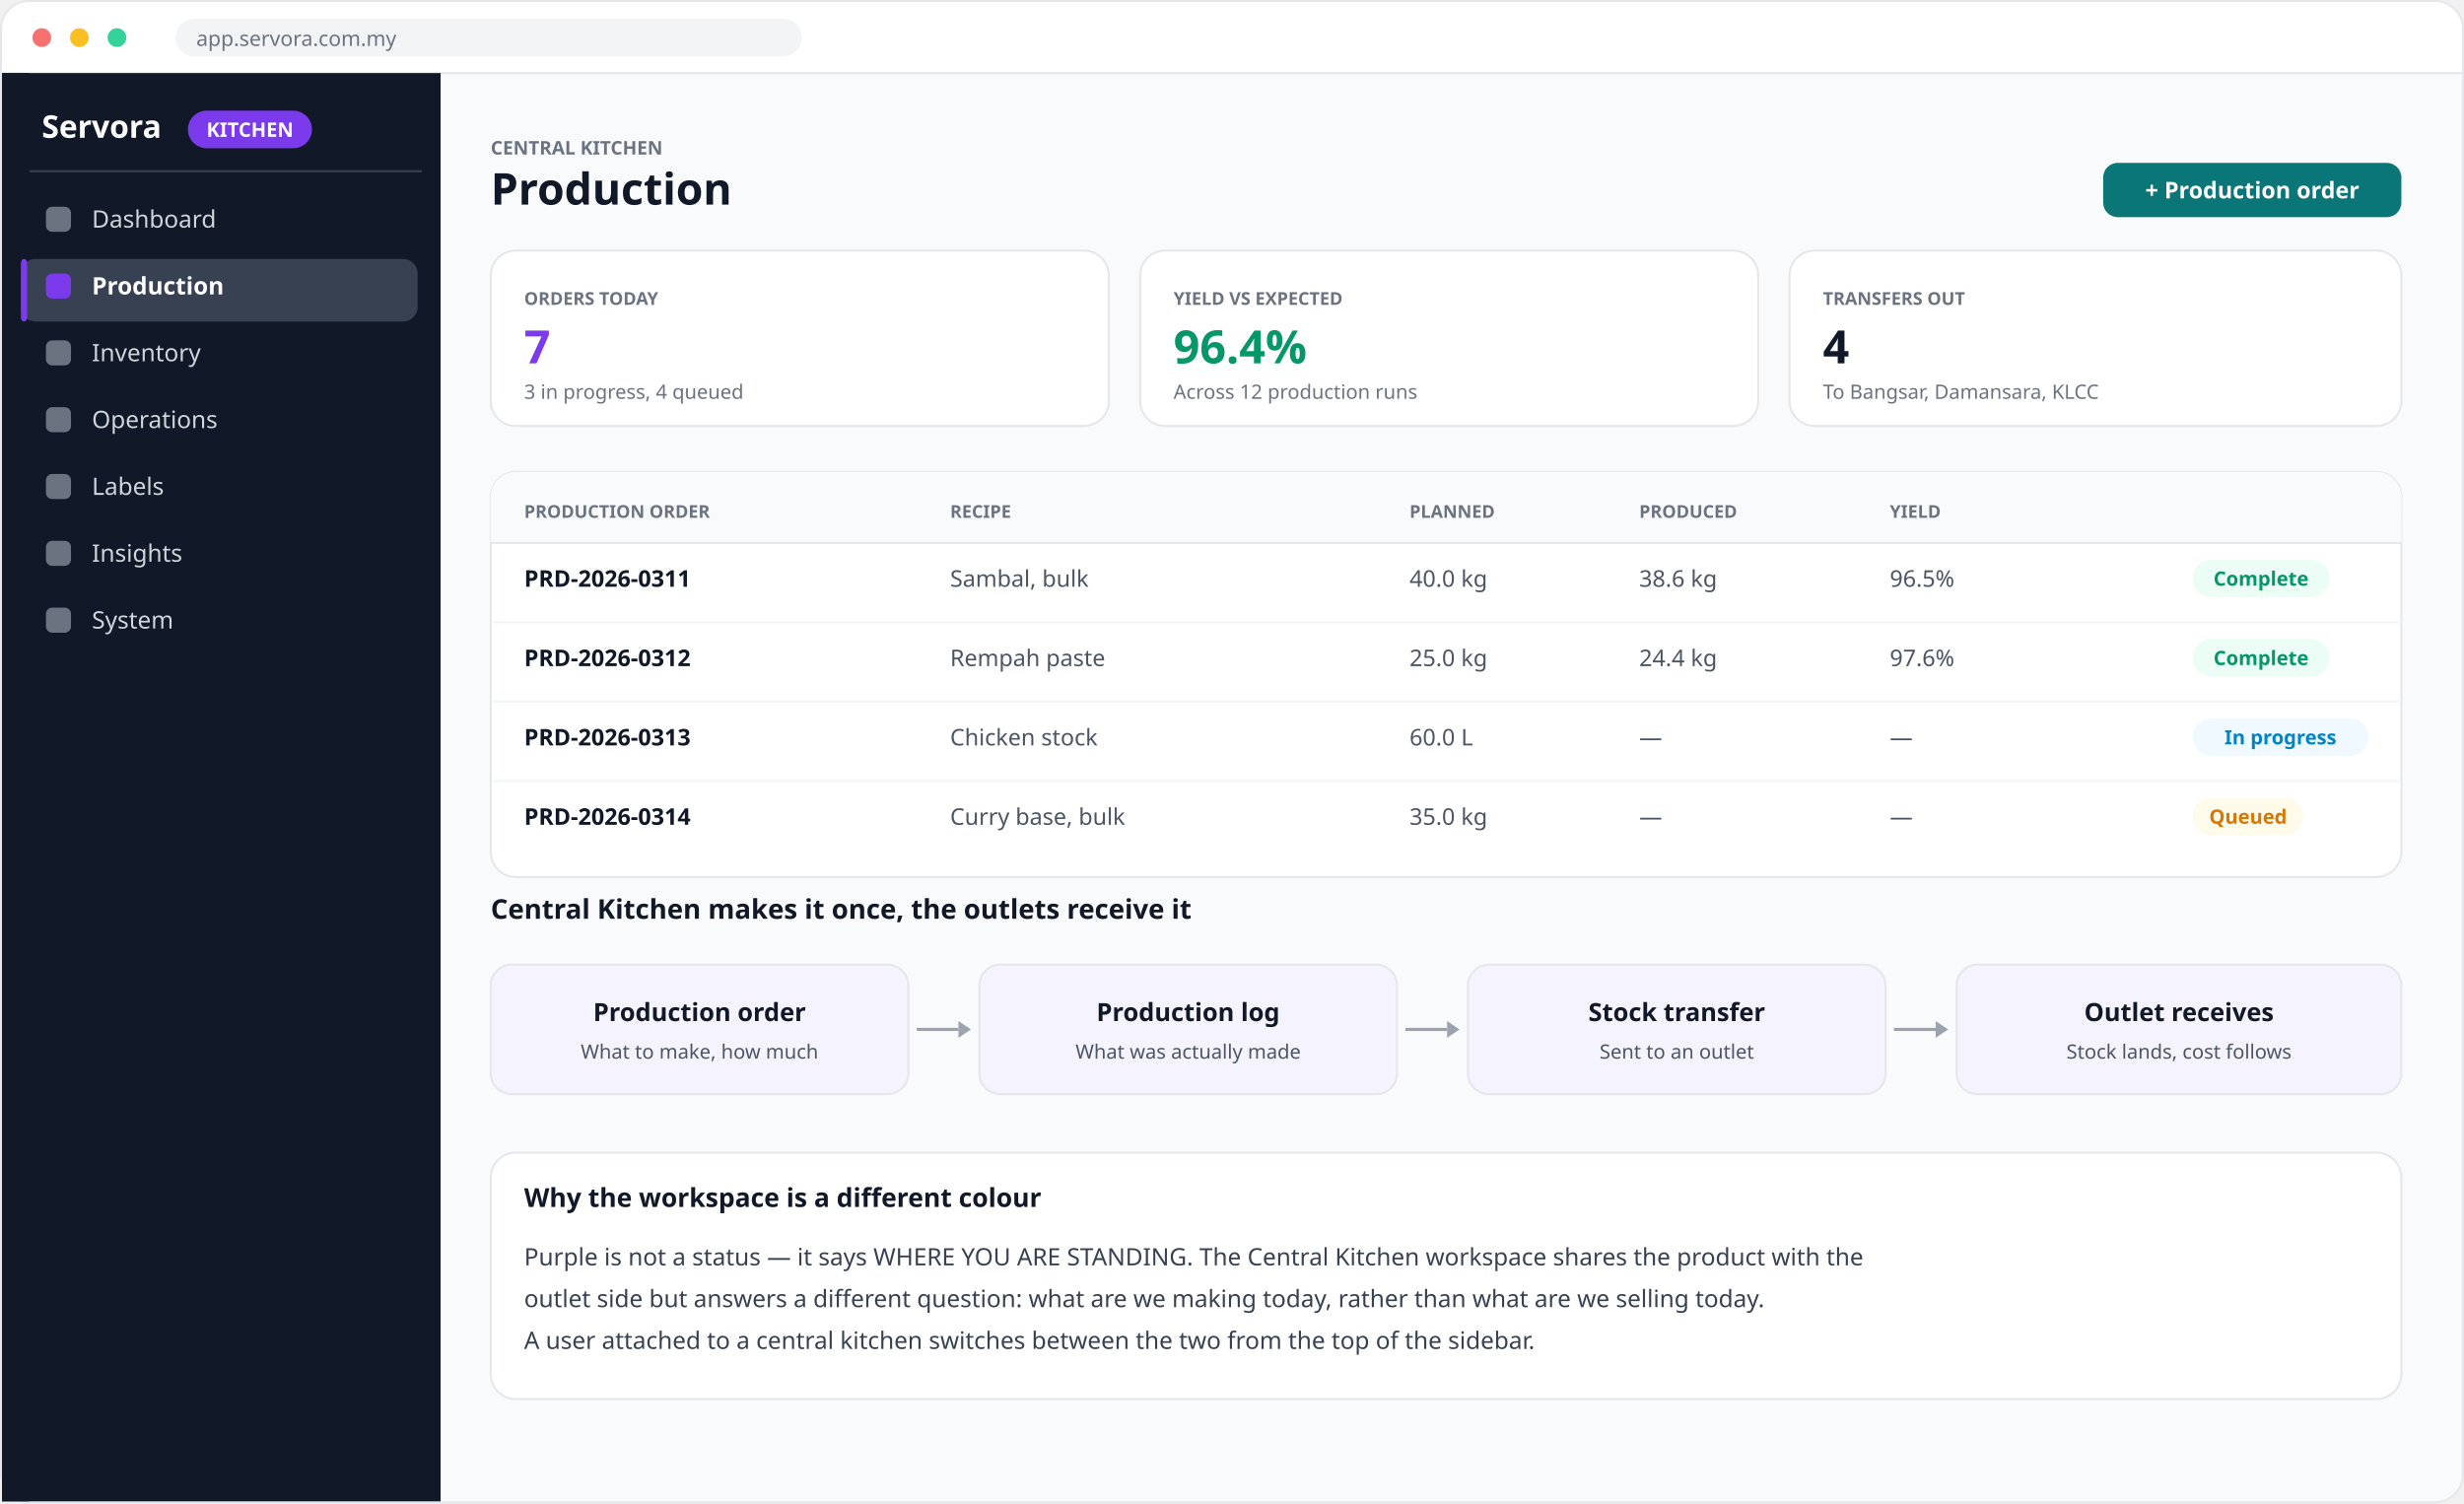
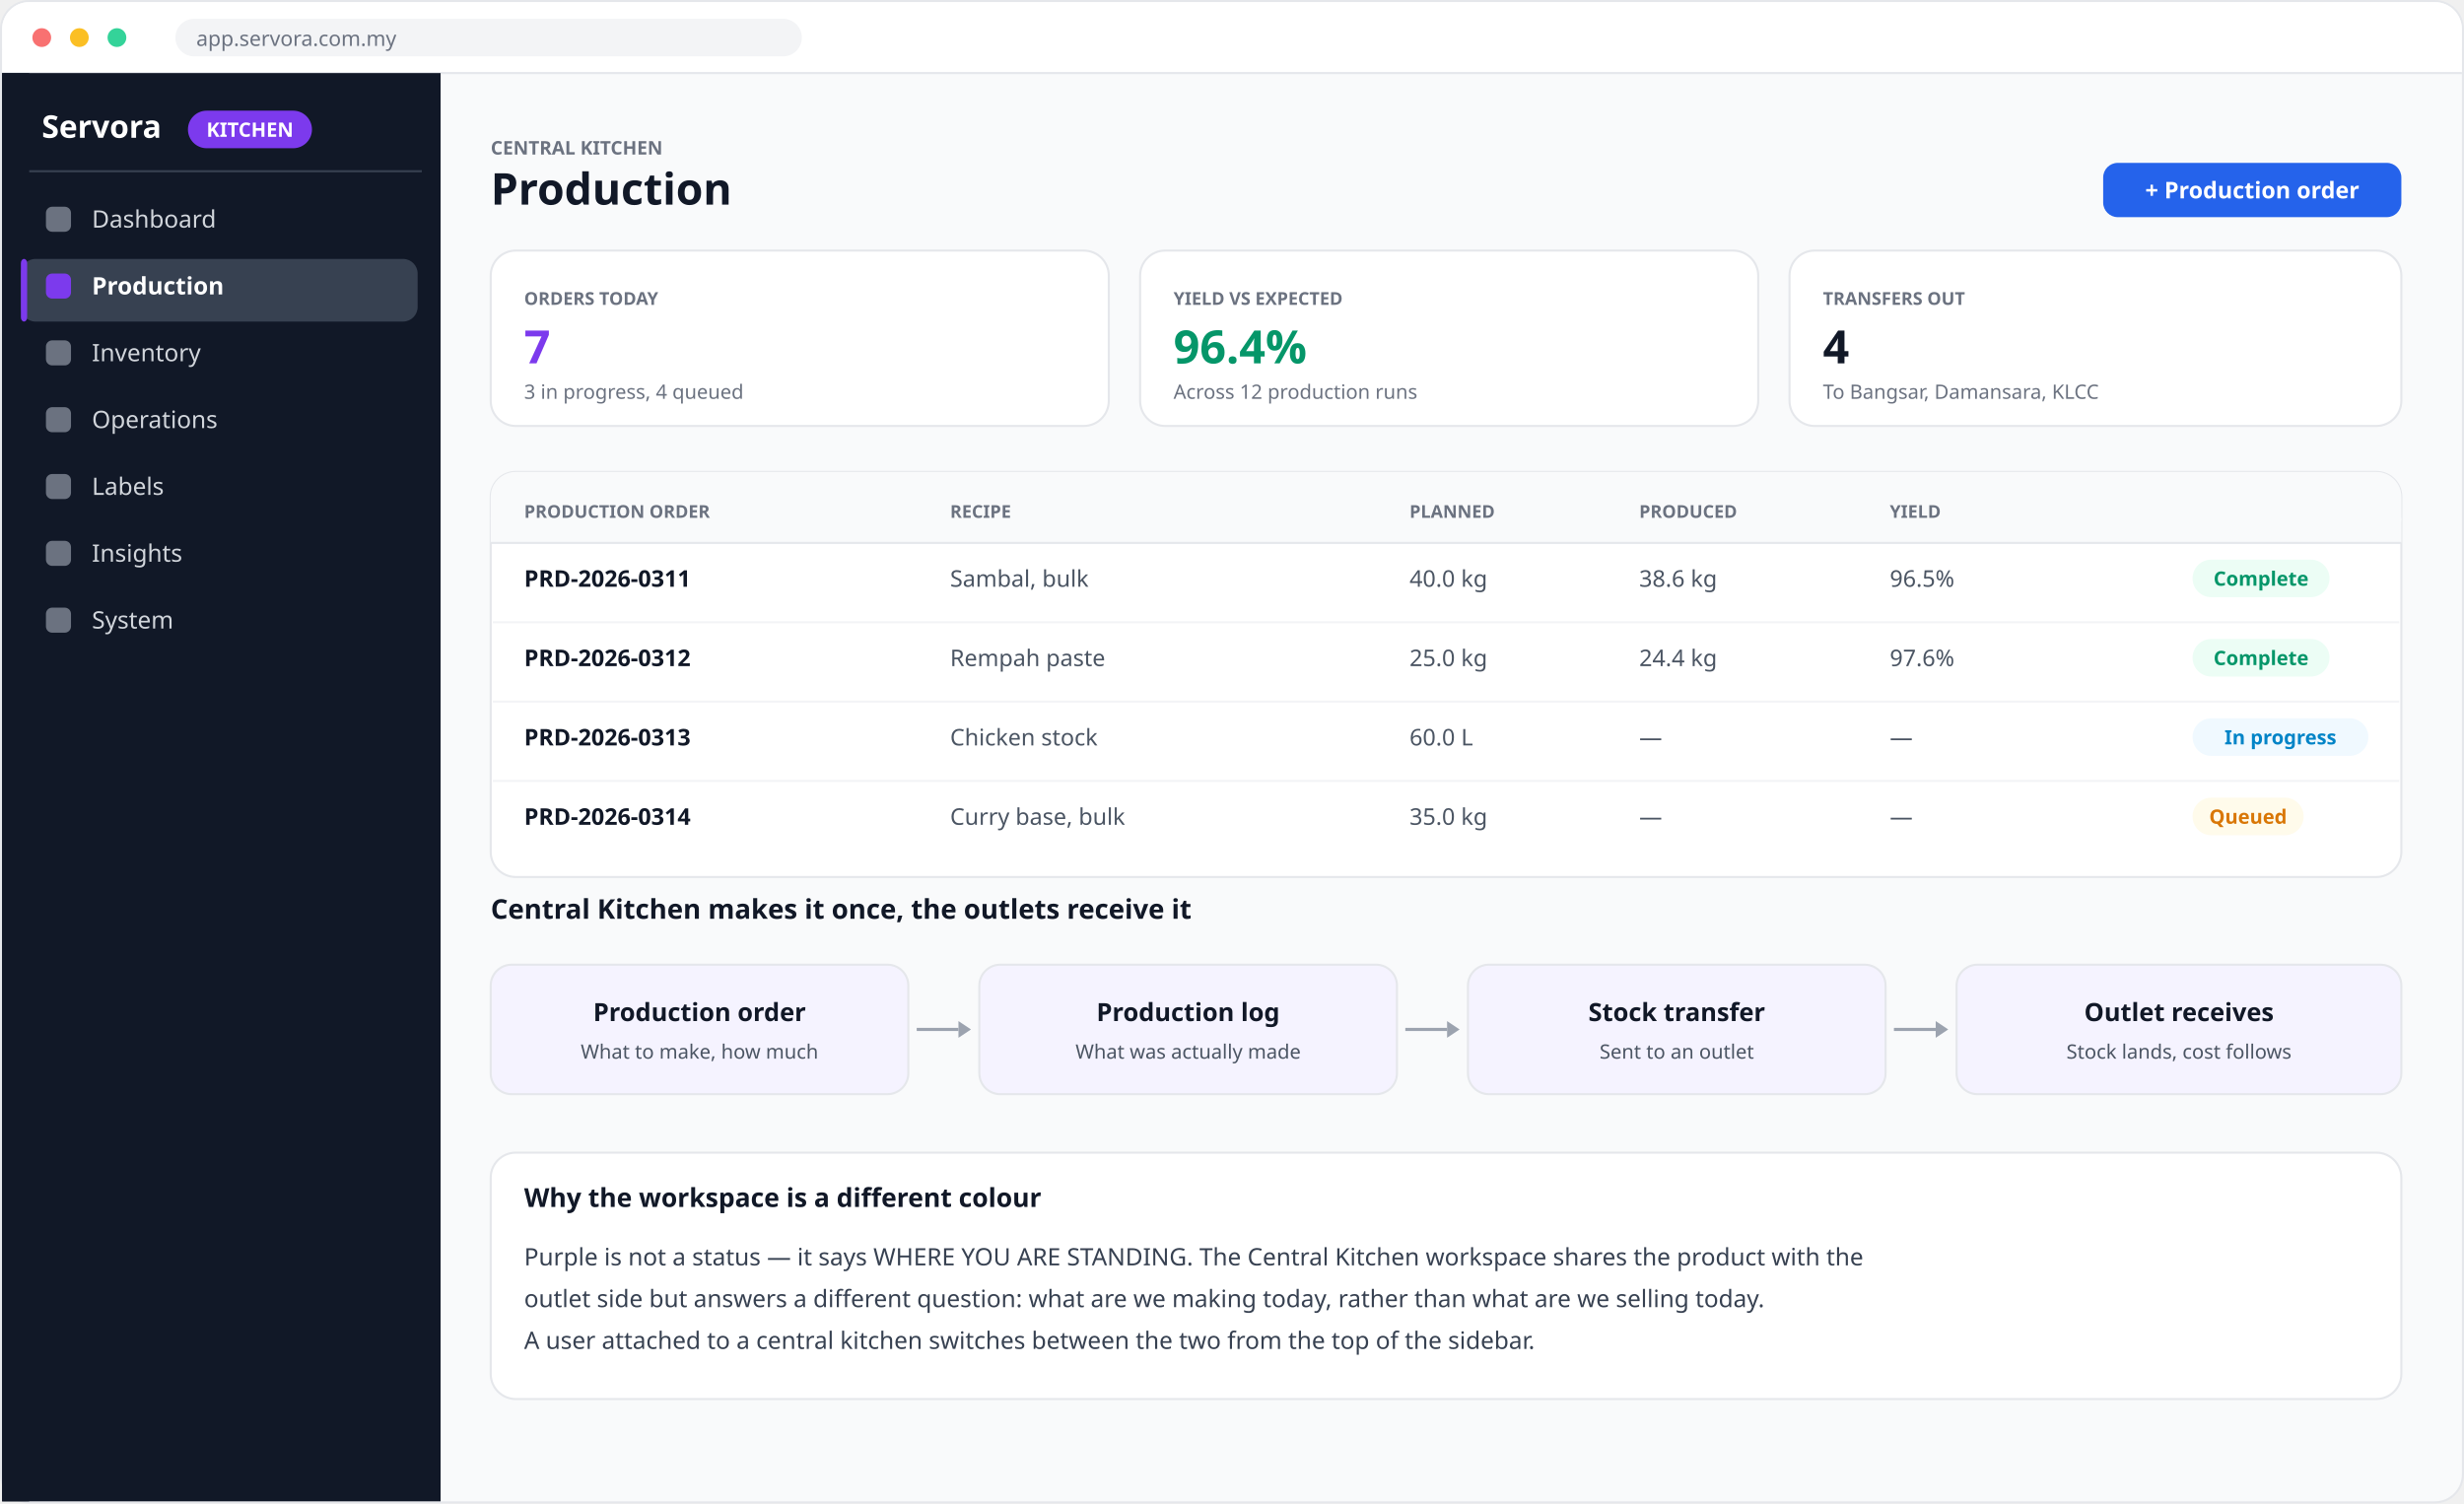
<svg xmlns="http://www.w3.org/2000/svg" viewBox="0 0 1180 720" width="1180" height="720" role="img">
  <rect x="0" y="0" width="1180" height="720" rx="14" fill="#e5e7eb" />
  <rect x="1" y="1" width="1178" height="718" rx="13" fill="#f9fafb" />
  <rect x="1" y="1" width="1178" height="34" rx="13" fill="#ffffff" />
  <rect x="1" y="24" width="1178" height="11" rx="0" fill="#ffffff" />
  <line x1="1" y1="35" x2="1179" y2="35" stroke="#e5e7eb" stroke-width="1" />
  <circle cx="20" cy="18" r="4.5" fill="#f87171" />
  <circle cx="38" cy="18" r="4.5" fill="#fbbf24" />
  <circle cx="56" cy="18" r="4.5" fill="#34d399" />
  <rect x="84" y="9" width="300" height="18" rx="9" fill="#f3f4f6" />
  <text x="94" y="22" font-family="Figtree, ui-sans-serif, system-ui, sans-serif" font-size="10" font-weight="400" fill="#6b7280" text-anchor="start">app.servora.com.my</text>
  <rect x="1" y="35" width="210" height="684" rx="0" fill="#111827" />
  <rect x="1" y="35" width="13" height="684" rx="0" fill="#111827" />
  <text x="20" y="66" font-family="Figtree, ui-sans-serif, system-ui, sans-serif" font-size="15" font-weight="700" fill="#ffffff" text-anchor="start">Servora</text>
  <rect x="90" y="53" width="59.4" height="18" rx="9" fill="#7c3aed" />
  <text x="119.7" y="65.5" font-family="Figtree, ui-sans-serif, system-ui, sans-serif" font-size="9.5" font-weight="600" fill="#ffffff" text-anchor="middle">KITCHEN</text>
  <line x1="14" y1="82" x2="202" y2="82" stroke="#374151" stroke-width="1" />
  <rect x="22" y="99" width="12" height="12" rx="3" fill="#6b7280" />
  <text x="44" y="109" font-family="Figtree, ui-sans-serif, system-ui, sans-serif" font-size="11.5" font-weight="400" fill="#d1d5db" text-anchor="start">Dashboard</text>
  <rect x="10" y="124" width="190" height="30" rx="7" fill="#374151" />
  <rect x="10" y="124" width="3" height="30" rx="2" fill="#7c3aed" />
  <rect x="22" y="131" width="12" height="12" rx="3" fill="#7c3aed" />
  <text x="44" y="141" font-family="Figtree, ui-sans-serif, system-ui, sans-serif" font-size="11.5" font-weight="600" fill="#ffffff" text-anchor="start">Production</text>
  <rect x="22" y="163" width="12" height="12" rx="3" fill="#6b7280" />
  <text x="44" y="173" font-family="Figtree, ui-sans-serif, system-ui, sans-serif" font-size="11.5" font-weight="400" fill="#d1d5db" text-anchor="start">Inventory</text>
  <rect x="22" y="195" width="12" height="12" rx="3" fill="#6b7280" />
  <text x="44" y="205" font-family="Figtree, ui-sans-serif, system-ui, sans-serif" font-size="11.5" font-weight="400" fill="#d1d5db" text-anchor="start">Operations</text>
  <rect x="22" y="227" width="12" height="12" rx="3" fill="#6b7280" />
  <text x="44" y="237" font-family="Figtree, ui-sans-serif, system-ui, sans-serif" font-size="11.5" font-weight="400" fill="#d1d5db" text-anchor="start">Labels</text>
  <rect x="22" y="259" width="12" height="12" rx="3" fill="#6b7280" />
  <text x="44" y="269" font-family="Figtree, ui-sans-serif, system-ui, sans-serif" font-size="11.5" font-weight="400" fill="#d1d5db" text-anchor="start">Insights</text>
  <rect x="22" y="291" width="12" height="12" rx="3" fill="#6b7280" />
  <text x="44" y="301" font-family="Figtree, ui-sans-serif, system-ui, sans-serif" font-size="11.5" font-weight="400" fill="#d1d5db" text-anchor="start">System</text>
  <text x="235" y="74" font-family="Figtree, ui-sans-serif, system-ui, sans-serif" font-size="9" font-weight="700" fill="#6b7280" text-anchor="start">CENTRAL KITCHEN</text>
  <text x="235" y="98" font-family="Figtree, ui-sans-serif, system-ui, sans-serif" font-size="21" font-weight="700" fill="#111827" text-anchor="start">Production</text>
-   <rect x="1007.2" y="78" width="142.8" height="26" rx="7" fill="#0b7677" />
+   <rect x="1007.2" y="78" width="142.8" height="26" rx="7" fill="#2563eb" />
  <text x="1078.6" y="95" font-family="Figtree, ui-sans-serif, system-ui, sans-serif" font-size="11" font-weight="600" fill="#ffffff" text-anchor="middle">+ Production order</text>
  <rect x="235" y="120" width="296" height="84" rx="12" fill="#ffffff" stroke="#e5e7eb" stroke-width="1" />
  <text x="251" y="146" font-family="Figtree, ui-sans-serif, system-ui, sans-serif" font-size="8.5" font-weight="700" fill="#6b7280" text-anchor="start">ORDERS TODAY</text>
  <text x="251" y="174" font-family="Figtree, ui-sans-serif, system-ui, sans-serif" font-size="22" font-weight="700" fill="#7c3aed" text-anchor="start">7</text>
  <text x="251" y="191" font-family="Figtree, ui-sans-serif, system-ui, sans-serif" font-size="9.5" font-weight="400" fill="#6b7280" text-anchor="start">3 in progress, 4 queued</text>
  <rect x="546" y="120" width="296" height="84" rx="12" fill="#ffffff" stroke="#e5e7eb" stroke-width="1" />
  <text x="562" y="146" font-family="Figtree, ui-sans-serif, system-ui, sans-serif" font-size="8.5" font-weight="700" fill="#6b7280" text-anchor="start">YIELD VS EXPECTED</text>
  <text x="562" y="174" font-family="Figtree, ui-sans-serif, system-ui, sans-serif" font-size="22" font-weight="700" fill="#059669" text-anchor="start">96.4%</text>
  <text x="562" y="191" font-family="Figtree, ui-sans-serif, system-ui, sans-serif" font-size="9.5" font-weight="400" fill="#6b7280" text-anchor="start">Across 12 production runs</text>
  <rect x="857" y="120" width="293" height="84" rx="12" fill="#ffffff" stroke="#e5e7eb" stroke-width="1" />
  <text x="873" y="146" font-family="Figtree, ui-sans-serif, system-ui, sans-serif" font-size="8.5" font-weight="700" fill="#6b7280" text-anchor="start">TRANSFERS OUT</text>
  <text x="873" y="174" font-family="Figtree, ui-sans-serif, system-ui, sans-serif" font-size="22" font-weight="700" fill="#111827" text-anchor="start">4</text>
  <text x="873" y="191" font-family="Figtree, ui-sans-serif, system-ui, sans-serif" font-size="9.5" font-weight="400" fill="#6b7280" text-anchor="start">To Bangsar, Damansara, KLCC</text>
  <rect x="235" y="226" width="915" height="194" rx="12" fill="#ffffff" stroke="#e5e7eb" stroke-width="1" />
  <rect x="235" y="226" width="915" height="34" rx="12" fill="#f9fafb" />
  <rect x="235" y="248" width="915" height="12" rx="0" fill="#f9fafb" />
  <line x1="235" y1="260" x2="1150" y2="260" stroke="#e5e7eb" stroke-width="1" />
  <text x="251" y="248" font-family="Figtree, ui-sans-serif, system-ui, sans-serif" font-size="8.5" font-weight="700" fill="#6b7280" text-anchor="start">PRODUCTION ORDER</text>
  <text x="455" y="248" font-family="Figtree, ui-sans-serif, system-ui, sans-serif" font-size="8.5" font-weight="700" fill="#6b7280" text-anchor="start">RECIPE</text>
  <text x="675" y="248" font-family="Figtree, ui-sans-serif, system-ui, sans-serif" font-size="8.5" font-weight="700" fill="#6b7280" text-anchor="start">PLANNED</text>
  <text x="785" y="248" font-family="Figtree, ui-sans-serif, system-ui, sans-serif" font-size="8.5" font-weight="700" fill="#6b7280" text-anchor="start">PRODUCED</text>
  <text x="905" y="248" font-family="Figtree, ui-sans-serif, system-ui, sans-serif" font-size="8.5" font-weight="700" fill="#6b7280" text-anchor="start">YIELD</text>
  <text x="251" y="281" font-family="Figtree, ui-sans-serif, system-ui, sans-serif" font-size="11" font-weight="600" fill="#111827" text-anchor="start">PRD-2026-0311</text>
  <text x="455" y="281" font-family="Figtree, ui-sans-serif, system-ui, sans-serif" font-size="11" font-weight="400" fill="#4b5563" text-anchor="start">Sambal, bulk</text>
  <text x="675" y="281" font-family="Figtree, ui-sans-serif, system-ui, sans-serif" font-size="11" font-weight="400" fill="#4b5563" text-anchor="start">40.0 kg</text>
  <text x="785" y="281" font-family="Figtree, ui-sans-serif, system-ui, sans-serif" font-size="11" font-weight="400" fill="#4b5563" text-anchor="start">38.6 kg</text>
  <text x="905" y="281" font-family="Figtree, ui-sans-serif, system-ui, sans-serif" font-size="11" font-weight="400" fill="#4b5563" text-anchor="start">96.5%</text>
  <rect x="1050" y="268" width="65.6" height="18" rx="9" fill="#ecfdf5" />
  <text x="1082.8" y="280.5" font-family="Figtree, ui-sans-serif, system-ui, sans-serif" font-size="9.5" font-weight="600" fill="#059669" text-anchor="middle">Complete</text>
  <line x1="236" y1="298" x2="1149" y2="298" stroke="#f3f4f6" stroke-width="1" />
  <text x="251" y="319" font-family="Figtree, ui-sans-serif, system-ui, sans-serif" font-size="11" font-weight="600" fill="#111827" text-anchor="start">PRD-2026-0312</text>
  <text x="455" y="319" font-family="Figtree, ui-sans-serif, system-ui, sans-serif" font-size="11" font-weight="400" fill="#4b5563" text-anchor="start">Rempah paste</text>
  <text x="675" y="319" font-family="Figtree, ui-sans-serif, system-ui, sans-serif" font-size="11" font-weight="400" fill="#4b5563" text-anchor="start">25.0 kg</text>
  <text x="785" y="319" font-family="Figtree, ui-sans-serif, system-ui, sans-serif" font-size="11" font-weight="400" fill="#4b5563" text-anchor="start">24.4 kg</text>
  <text x="905" y="319" font-family="Figtree, ui-sans-serif, system-ui, sans-serif" font-size="11" font-weight="400" fill="#4b5563" text-anchor="start">97.6%</text>
  <rect x="1050" y="306" width="65.6" height="18" rx="9" fill="#ecfdf5" />
  <text x="1082.8" y="318.5" font-family="Figtree, ui-sans-serif, system-ui, sans-serif" font-size="9.5" font-weight="600" fill="#059669" text-anchor="middle">Complete</text>
  <line x1="236" y1="336" x2="1149" y2="336" stroke="#f3f4f6" stroke-width="1" />
  <text x="251" y="357" font-family="Figtree, ui-sans-serif, system-ui, sans-serif" font-size="11" font-weight="600" fill="#111827" text-anchor="start">PRD-2026-0313</text>
  <text x="455" y="357" font-family="Figtree, ui-sans-serif, system-ui, sans-serif" font-size="11" font-weight="400" fill="#4b5563" text-anchor="start">Chicken stock</text>
  <text x="675" y="357" font-family="Figtree, ui-sans-serif, system-ui, sans-serif" font-size="11" font-weight="400" fill="#4b5563" text-anchor="start">60.0 L</text>
  <text x="785" y="357" font-family="Figtree, ui-sans-serif, system-ui, sans-serif" font-size="11" font-weight="400" fill="#4b5563" text-anchor="start">—</text>
  <text x="905" y="357" font-family="Figtree, ui-sans-serif, system-ui, sans-serif" font-size="11" font-weight="400" fill="#4b5563" text-anchor="start">—</text>
  <rect x="1050" y="344" width="84.2" height="18" rx="9" fill="#f0f9ff" />
  <text x="1092.1" y="356.5" font-family="Figtree, ui-sans-serif, system-ui, sans-serif" font-size="9.5" font-weight="600" fill="#0284c7" text-anchor="middle">In progress</text>
  <line x1="236" y1="374" x2="1149" y2="374" stroke="#f3f4f6" stroke-width="1" />
  <text x="251" y="395" font-family="Figtree, ui-sans-serif, system-ui, sans-serif" font-size="11" font-weight="600" fill="#111827" text-anchor="start">PRD-2026-0314</text>
  <text x="455" y="395" font-family="Figtree, ui-sans-serif, system-ui, sans-serif" font-size="11" font-weight="400" fill="#4b5563" text-anchor="start">Curry base, bulk</text>
  <text x="675" y="395" font-family="Figtree, ui-sans-serif, system-ui, sans-serif" font-size="11" font-weight="400" fill="#4b5563" text-anchor="start">35.0 kg</text>
  <text x="785" y="395" font-family="Figtree, ui-sans-serif, system-ui, sans-serif" font-size="11" font-weight="400" fill="#4b5563" text-anchor="start">—</text>
  <text x="905" y="395" font-family="Figtree, ui-sans-serif, system-ui, sans-serif" font-size="11" font-weight="400" fill="#4b5563" text-anchor="start">—</text>
  <rect x="1050" y="382" width="53.2" height="18" rx="9" fill="#fffbeb" />
  <text x="1076.6" y="394.5" font-family="Figtree, ui-sans-serif, system-ui, sans-serif" font-size="9.5" font-weight="600" fill="#d97706" text-anchor="middle">Queued</text>
  <text x="235" y="440" font-family="Figtree, ui-sans-serif, system-ui, sans-serif" font-size="13" font-weight="700" fill="#111827" text-anchor="start">Central Kitchen makes it once, the outlets receive it</text>
  <rect x="235" y="462" width="200" height="62" rx="10" fill="#f5f3ff" stroke="#e5e7eb" stroke-width="1" />
  <text x="335" y="489" font-family="Figtree, ui-sans-serif, system-ui, sans-serif" font-size="12" font-weight="700" fill="#111827" text-anchor="middle">Production order</text>
  <text x="335" y="507" font-family="Figtree, ui-sans-serif, system-ui, sans-serif" font-size="9.5" font-weight="400" fill="#4b5563" text-anchor="middle">What to make, how much</text>
  <line x1="439" y1="493" x2="459" y2="493" stroke="#9ca3af" stroke-width="1.5" />
  <path d="M465 493 l-6 -4 v8 z" fill="#9ca3af" />
  <rect x="469" y="462" width="200" height="62" rx="10" fill="#f5f3ff" stroke="#e5e7eb" stroke-width="1" />
  <text x="569" y="489" font-family="Figtree, ui-sans-serif, system-ui, sans-serif" font-size="12" font-weight="700" fill="#111827" text-anchor="middle">Production log</text>
  <text x="569" y="507" font-family="Figtree, ui-sans-serif, system-ui, sans-serif" font-size="9.5" font-weight="400" fill="#4b5563" text-anchor="middle">What was actually made</text>
  <line x1="673" y1="493" x2="693" y2="493" stroke="#9ca3af" stroke-width="1.5" />
  <path d="M699 493 l-6 -4 v8 z" fill="#9ca3af" />
  <rect x="703" y="462" width="200" height="62" rx="10" fill="#f5f3ff" stroke="#e5e7eb" stroke-width="1" />
  <text x="803" y="489" font-family="Figtree, ui-sans-serif, system-ui, sans-serif" font-size="12" font-weight="700" fill="#111827" text-anchor="middle">Stock transfer</text>
  <text x="803" y="507" font-family="Figtree, ui-sans-serif, system-ui, sans-serif" font-size="9.5" font-weight="400" fill="#4b5563" text-anchor="middle">Sent to an outlet</text>
  <line x1="907" y1="493" x2="927" y2="493" stroke="#9ca3af" stroke-width="1.5" />
  <path d="M933 493 l-6 -4 v8 z" fill="#9ca3af" />
  <rect x="937" y="462" width="213" height="62" rx="10" fill="#f5f3ff" stroke="#e5e7eb" stroke-width="1" />
  <text x="1043.5" y="489" font-family="Figtree, ui-sans-serif, system-ui, sans-serif" font-size="12" font-weight="700" fill="#111827" text-anchor="middle">Outlet receives</text>
  <text x="1043.5" y="507" font-family="Figtree, ui-sans-serif, system-ui, sans-serif" font-size="9.5" font-weight="400" fill="#4b5563" text-anchor="middle">Stock lands, cost follows</text>
  <rect x="235" y="552" width="915" height="118" rx="12" fill="#ffffff" stroke="#e5e7eb" stroke-width="1" />
  <text x="251" y="578" font-family="Figtree, ui-sans-serif, system-ui, sans-serif" font-size="12.5" font-weight="700" fill="#111827" text-anchor="start">Why the workspace is a different colour</text>
  <text x="251" y="606" font-family="Figtree, ui-sans-serif, system-ui, sans-serif" font-size="11.5" font-weight="400" fill="#374151" text-anchor="start">Purple is not a status — it says WHERE YOU ARE STANDING. The Central Kitchen workspace shares the product with the</text>
  <text x="251" y="626" font-family="Figtree, ui-sans-serif, system-ui, sans-serif" font-size="11.5" font-weight="400" fill="#374151" text-anchor="start">outlet side but answers a different question: what are we making today, rather than what are we selling today.</text>
  <text x="251" y="646" font-family="Figtree, ui-sans-serif, system-ui, sans-serif" font-size="11.5" font-weight="400" fill="#374151" text-anchor="start">A user attached to a central kitchen switches between the two from the top of the sidebar.</text>
</svg>
